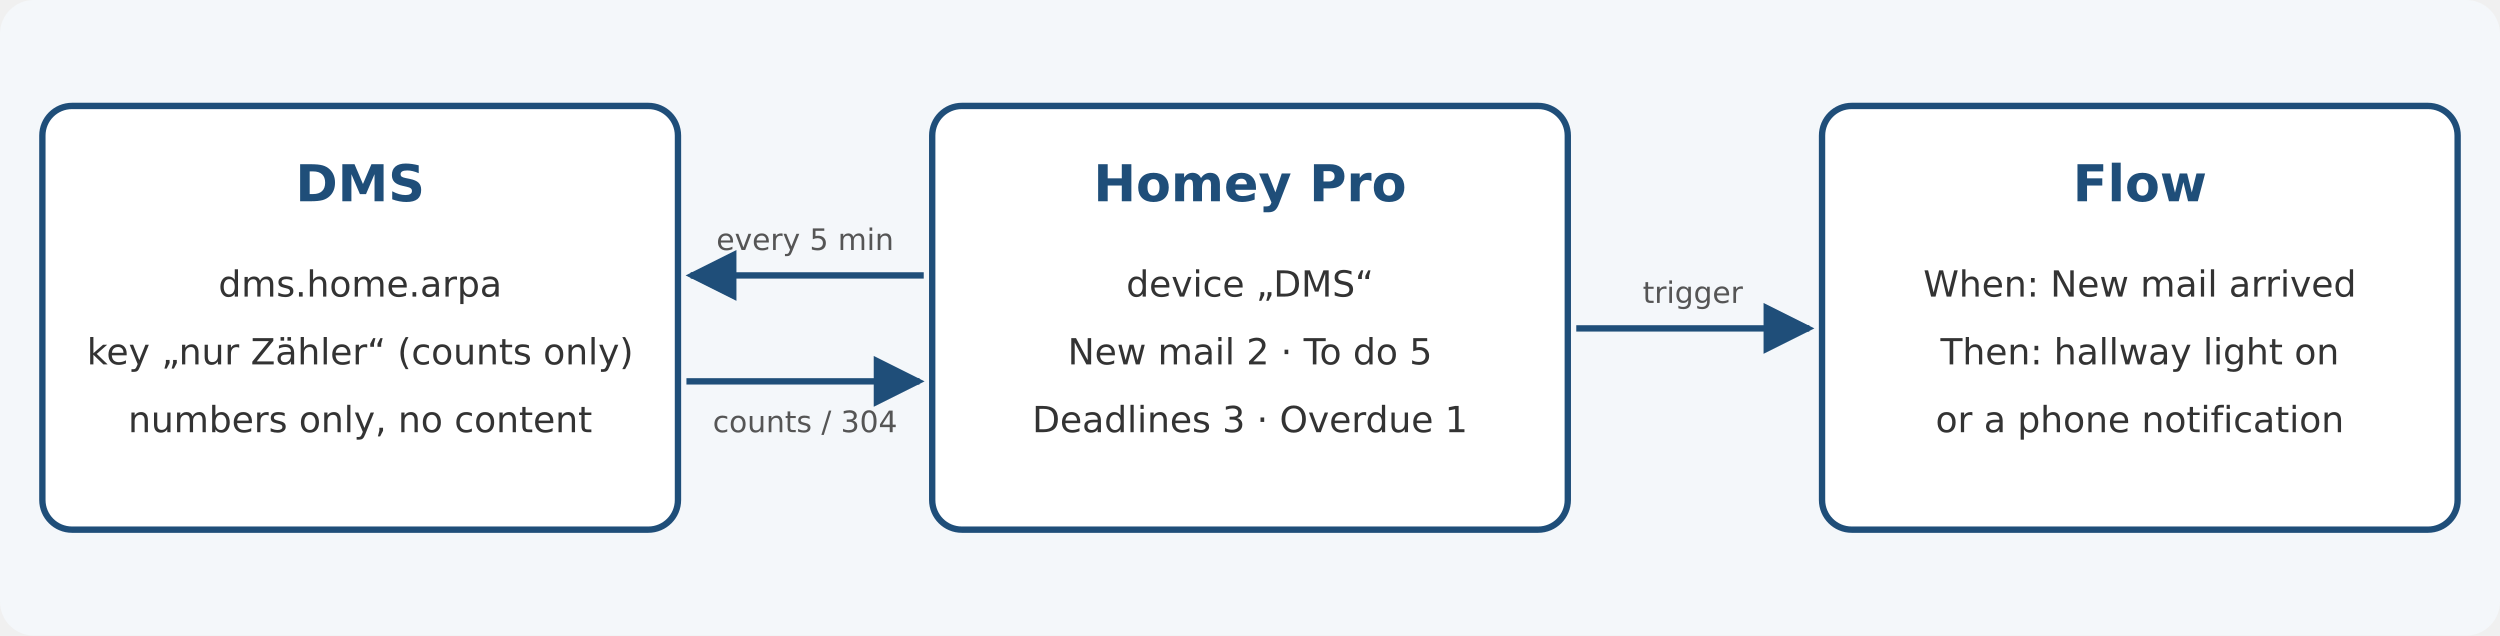
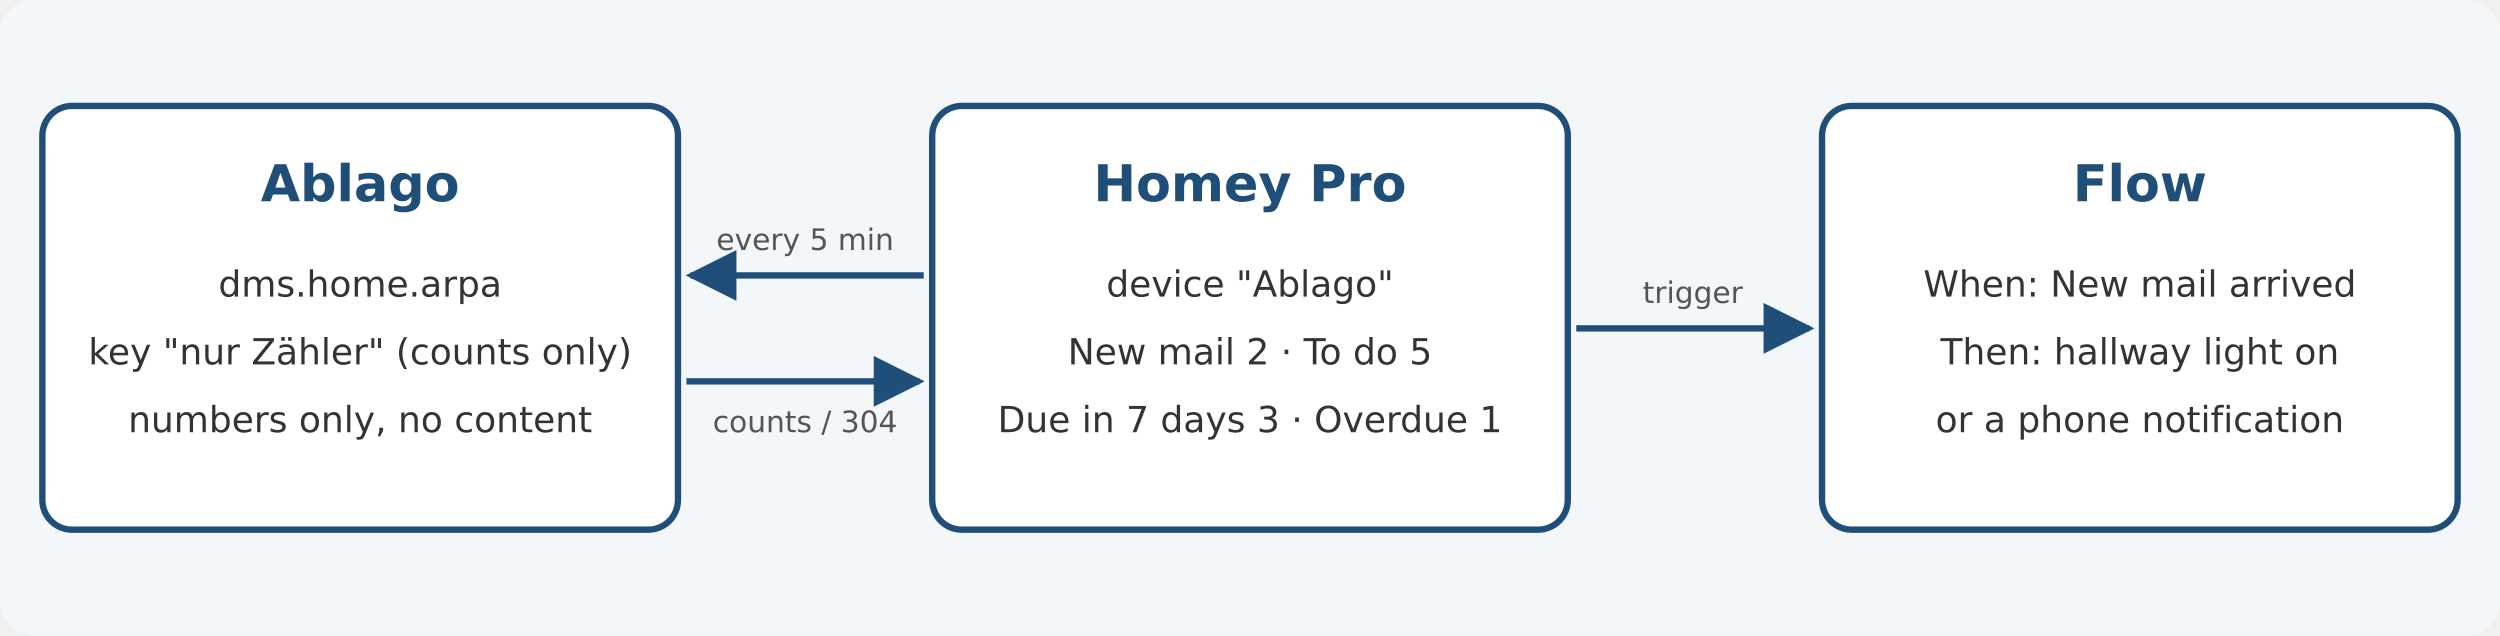
<svg xmlns="http://www.w3.org/2000/svg" viewBox="0 0 1180 300" width="1180" height="300" font-family="DejaVu Sans, Arial, sans-serif">
  <rect width="1180" height="300" rx="16" fill="#F4F7FA" />
  <defs>
    <marker id="p" viewBox="0 0 10 10" refX="9" refY="5" markerWidth="8" markerHeight="8" orient="auto">
      <path d="M0 0 L10 5 L0 10 Z" fill="#1F4E79" />
    </marker>
  </defs>
  <g fill="#fff" stroke="#1F4E79" stroke-width="3">
    <rect x="20" y="50" width="300" height="200" rx="14" />
    <rect x="440" y="50" width="300" height="200" rx="14" />
    <rect x="860" y="50" width="300" height="200" rx="14" />
  </g>
  <g fill="#1F4E79" font-size="24" font-weight="bold" text-anchor="middle">
-     <text x="170" y="95">DMS</text>
+     <text x="170" y="95">Ablago</text>
    <text x="590" y="95">Homey Pro</text>
    <text x="1010" y="95">Flow</text>
  </g>
  <g fill="#333" font-size="17" text-anchor="middle">
    <text x="170" y="140">dms.home.arpa</text>
-     <text x="170" y="172">key „nur Zähler“ (counts only)</text>
+     <text x="170" y="172">key "nur Zähler" (counts only)</text>
    <text x="170" y="204">numbers only, no content</text>
-     <text x="590" y="140">device „DMS“</text>
+     <text x="590" y="140">device "Ablago"</text>
    <text x="590" y="172">New mail 2 · To do 5</text>
-     <text x="590" y="204">Deadlines 3 · Overdue 1</text>
+     <text x="590" y="204">Due in 7 days 3 · Overdue 1</text>
    <text x="1010" y="140">When: New mail arrived</text>
    <text x="1010" y="172">Then: hallway light on</text>
    <text x="1010" y="204">or a phone notification</text>
  </g>
  <g stroke="#1F4E79" stroke-width="3" fill="none" marker-end="url(#p)">
    <path d="M436 130 H326" />
    <path d="M324 180 H434" />
    <path d="M744 155 H854" />
  </g>
  <g fill="#555" font-size="14" text-anchor="middle">
    <text x="380" y="118">every 5 min</text>
    <text x="380" y="204">counts / 304</text>
    <text x="799" y="143">trigger</text>
  </g>
</svg>
